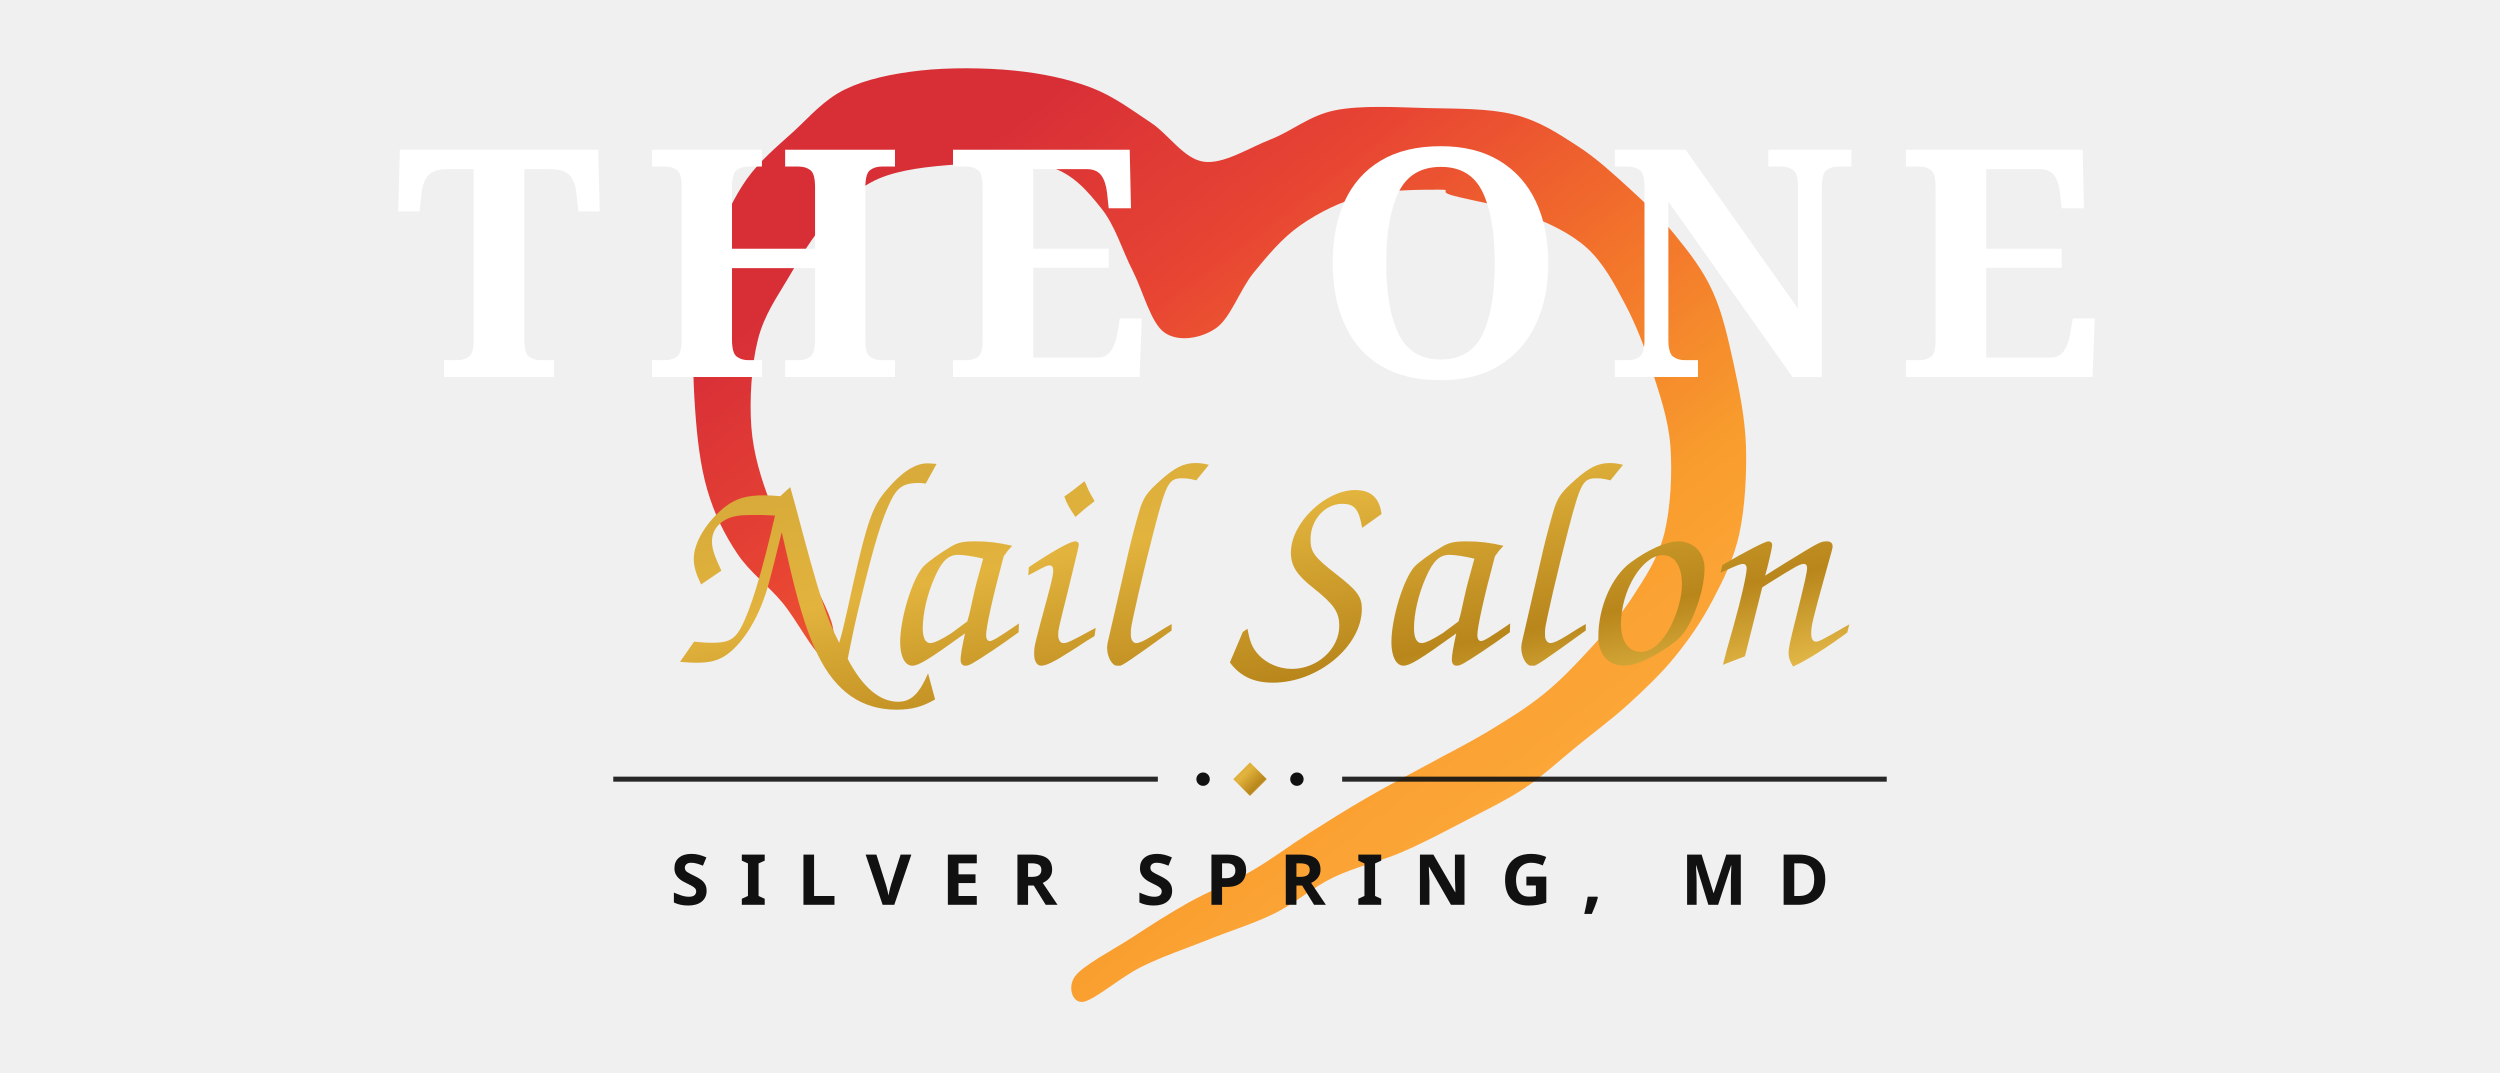
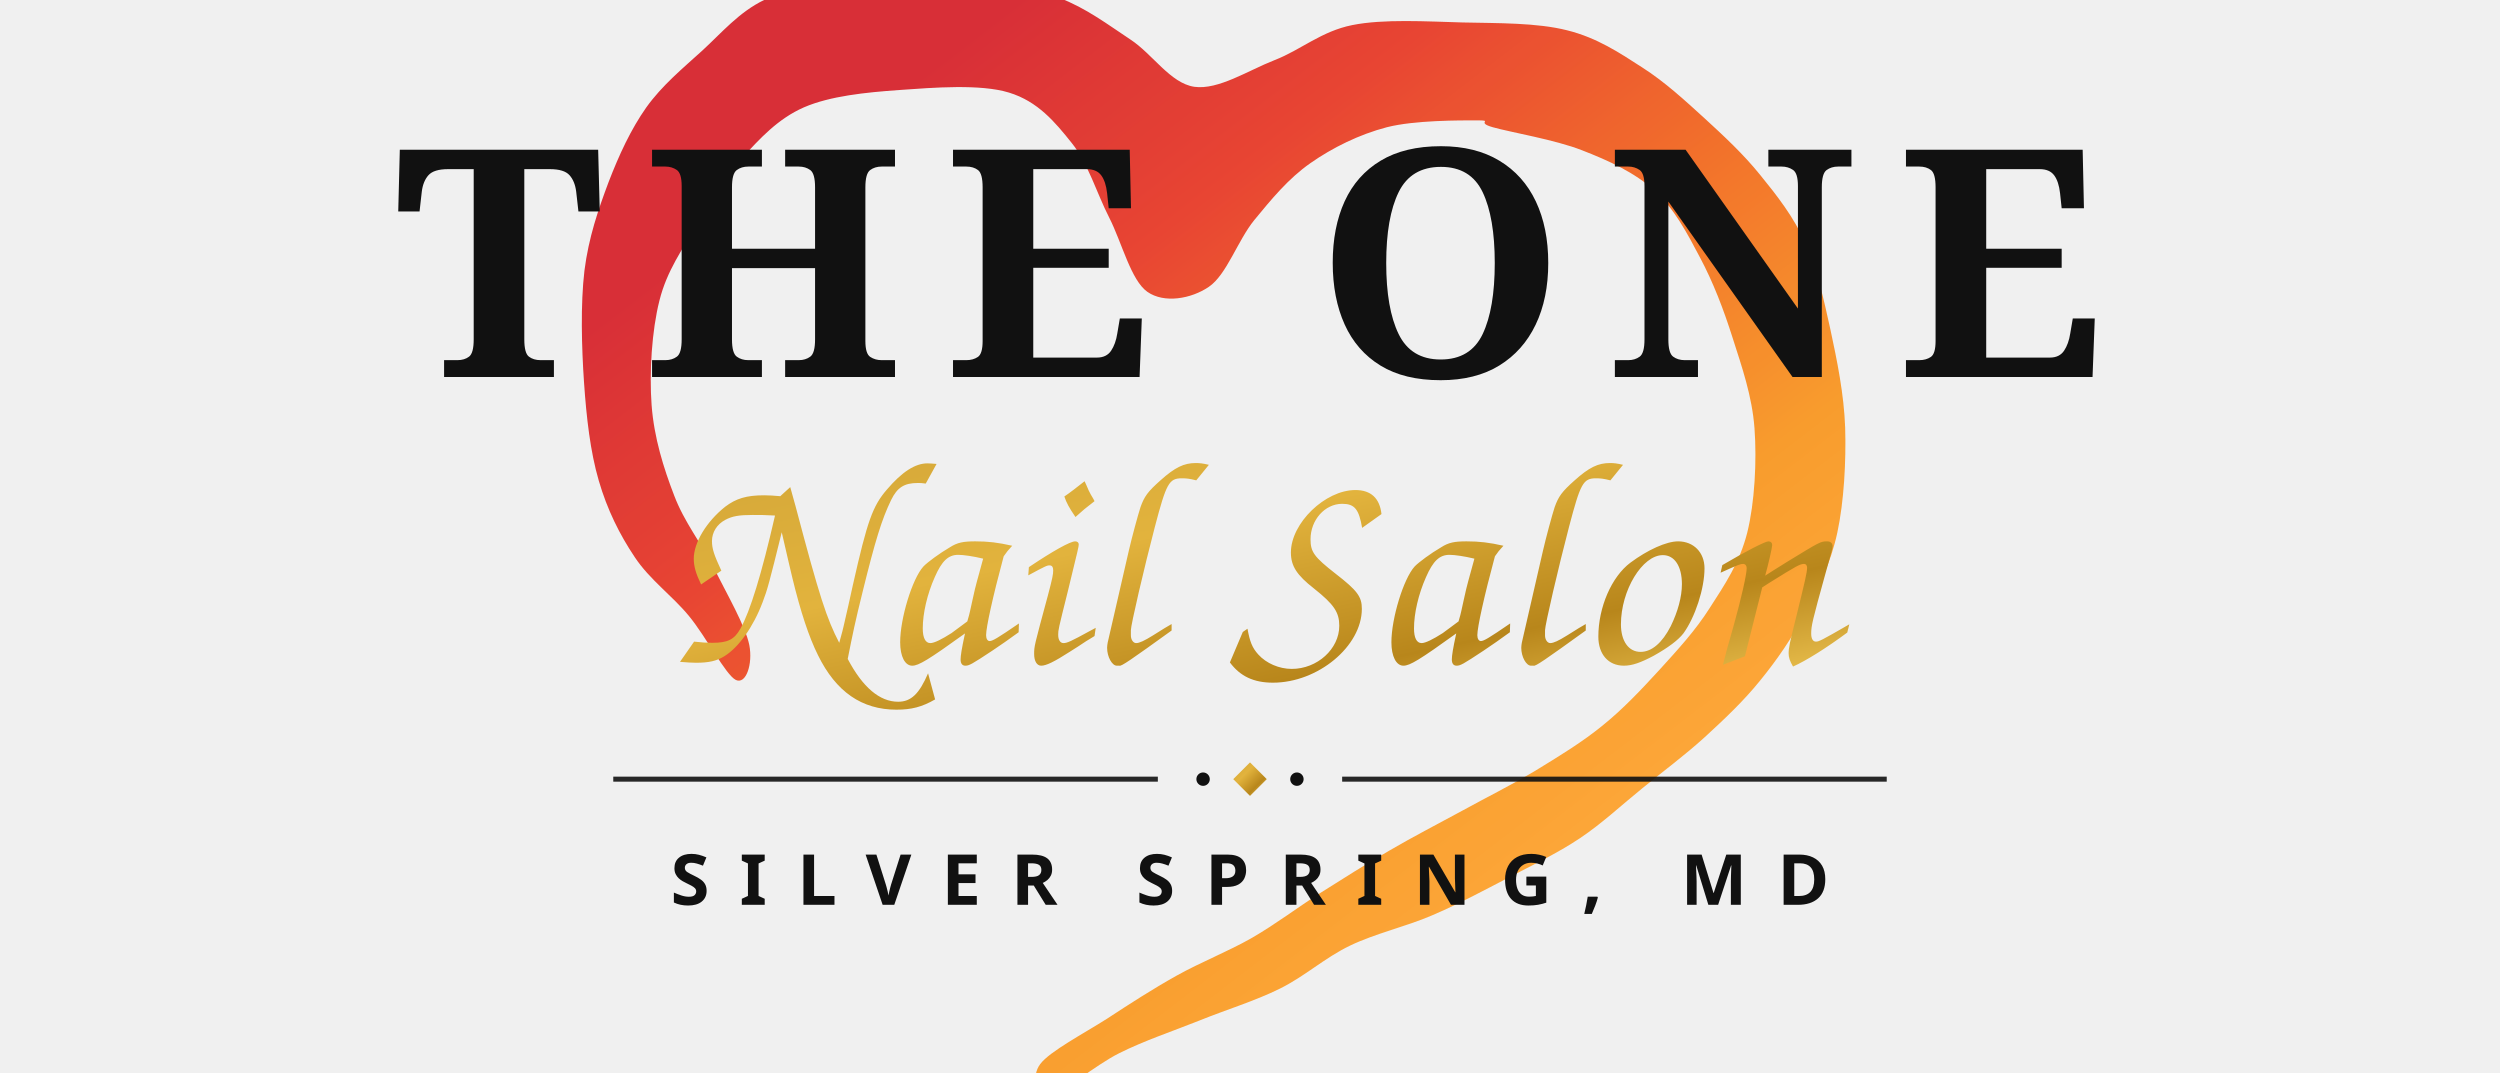
- <svg xmlns="http://www.w3.org/2000/svg" viewBox="0 0 1492 640" width="1492" height="640">
+ <svg xmlns="http://www.w3.org/2000/svg" viewBox="0 0 1492 640" width="1492" height="640" overflow="visible">
  <defs>
    <linearGradient id="gold" x1="0%" y1="0%" x2="100%" y2="100%">
      <stop offset="0%" stop-color="#D4A738" />
      <stop offset="35%" stop-color="#E2B33D" />
      <stop offset="70%" stop-color="#B8861B" />
      <stop offset="100%" stop-color="#FCD561" />
    </linearGradient>
    <linearGradient id="heart-grad" x1="20%" y1="15%" x2="80%" y2="85%">
      <stop offset="0%" stop-color="#D7262E" />
      <stop offset="25%" stop-color="#E83D2A" />
      <stop offset="50%" stop-color="#F26B22" />
      <stop offset="75%" stop-color="#F99824" />
      <stop offset="100%" stop-color="#FFA834" />
    </linearGradient>
  </defs>
-   <g class="logo-heart" transform="translate(30, 0)" opacity="0.95">
+   <g class="logo-heart" transform="translate(746, 320) scale(1.2) translate(-716, -320)" opacity="0.95">
    <path d="M 828.9 113.2 C 820.1 113.2, 797.9 113.1, 784.1 116.6 C 770.3 120.2, 757.0 126.8, 746.0 134.5 C 735.0 142.2, 726.6 152.5, 718.2 162.7 C 709.8 173.0, 704.4 190.0, 695.5 196.0 C 686.7 202.0, 673.3 204.3, 665.0 198.5 C 656.8 192.8, 652.3 174.0, 646.0 161.6 C 639.7 149.3, 635.6 134.7, 627.3 124.4 C 619.0 114.0, 610.5 103.8, 596.2 99.4 C 581.9 95.0, 558.6 96.9, 541.6 98.1 C 524.6 99.3, 507.2 101.1, 494.2 106.7 C 481.2 112.4, 472.3 122.2, 463.4 131.9 C 454.5 141.7, 447.7 153.5, 440.8 165.3 C 433.9 177.1, 426.0 187.9, 422.3 202.8 C 418.5 217.7, 417.2 238.7, 418.4 254.8 C 419.6 271.0, 424.4 286.2, 429.6 299.7 C 434.7 313.2, 443.1 323.4, 449.4 335.9 C 455.6 348.3, 465.2 364.9, 467.0 374.2 C 468.8 383.5, 465.4 393.9, 460.3 391.5 C 455.3 389.1, 445.3 369.7, 436.9 359.6 C 428.5 349.4, 417.5 341.7, 410.0 330.4 C 402.5 319.2, 396.3 306.8, 392.1 292.3 C 387.9 277.9, 386.0 261.1, 384.8 243.7 C 383.6 226.3, 383.0 204.6, 385.0 187.9 C 387.1 171.3, 391.9 157.5, 397.0 143.9 C 402.2 130.4, 408.1 117.6, 415.8 106.7 C 423.6 95.8, 433.8 87.4, 443.6 78.5 C 453.3 69.6, 461.8 59.4, 474.4 53.3 C 487.0 47.2, 502.4 44.0, 519.2 42.1 C 536.0 40.2, 558.2 40.4, 575.1 42.1 C 592.1 43.8, 607.5 47.1, 621.0 52.2 C 634.6 57.4, 645.2 65.5, 656.4 72.9 C 667.6 80.2, 676.3 94.7, 688.3 96.5 C 700.2 98.2, 715.2 88.3, 728.3 83.2 C 741.4 78.1, 751.4 68.9, 766.9 65.8 C 782.4 62.7, 803.8 64.0, 821.6 64.5 C 839.4 64.9, 858.7 64.6, 873.7 68.4 C 888.6 72.1, 899.8 79.6, 911.1 86.9 C 922.5 94.2, 932.2 103.2, 942.0 112.1 C 951.7 121.0, 961.4 130.0, 969.7 140.3 C 978.1 150.6, 986.3 161.1, 992.1 173.9 C 998.0 186.8, 1001.3 202.0, 1004.7 217.4 C 1008.0 232.8, 1011.4 249.3, 1012.0 266.1 C 1012.5 282.9, 1011.4 302.8, 1008.1 318.2 C 1004.8 333.6, 998.5 346.0, 992.1 358.2 C 985.7 370.5, 978.1 381.5, 969.7 391.8 C 961.4 402.1, 951.7 411.2, 942.0 420.1 C 932.2 429.0, 921.5 436.9, 911.2 445.3 C 900.9 453.6, 891.3 462.7, 880.1 470.2 C 868.9 477.7, 856.2 483.7, 844.0 490.1 C 831.7 496.5, 819.6 503.0, 806.5 508.6 C 793.5 514.2, 778.2 517.6, 765.6 523.7 C 753.0 529.8, 743.4 538.8, 730.9 545.0 C 718.4 551.2, 704.1 555.5, 690.8 560.9 C 677.5 566.2, 663.4 570.9, 651.0 577.1 C 638.6 583.3, 623.0 597.0, 616.4 597.9 C 609.8 598.8, 606.9 588.8, 611.7 582.5 C 616.4 576.2, 633.6 567.2, 645.0 559.9 C 656.3 552.5, 667.6 545.2, 679.6 538.5 C 691.6 531.8, 705.0 526.6, 716.9 519.8 C 728.7 513.0, 739.3 504.9, 750.7 497.6 C 762.1 490.4, 773.6 483.1, 785.4 476.3 C 797.2 469.4, 809.5 463.1, 821.6 456.5 C 833.6 449.9, 846.1 443.7, 857.8 436.7 C 869.4 429.6, 881.0 422.6, 891.3 414.2 C 901.6 405.9, 910.7 396.2, 919.6 386.5 C 928.5 376.7, 937.5 367.0, 944.7 355.6 C 952.0 344.3, 959.6 333.0, 963.3 318.2 C 967.0 303.3, 968.1 282.5, 966.9 266.3 C 965.7 250.2, 960.5 235.4, 956.0 221.3 C 951.5 207.1, 946.3 193.6, 939.8 181.4 C 933.4 169.2, 926.9 157.0, 917.2 148.1 C 907.4 139.2, 894.6 133.3, 881.2 128.1 C 867.8 122.8, 845.4 119.1, 836.7 116.6 C 827.9 114.1, 837.6 113.2, 828.9 113.2 Z" fill="url(#heart-grad)" />
  </g>
-   <text x="746" y="225" font-family="'Playfair Display', 'Cinzel', 'Didot', 'Georgia', serif" font-size="190" font-weight="900" letter-spacing="24" fill="#FFFFFF" text-anchor="middle">THE ONE</text>
+   <text x="746" y="225" font-family="'Playfair Display', 'Cinzel', 'Didot', 'Georgia', serif" font-size="190" font-weight="900" letter-spacing="24" fill="#111111" text-anchor="middle">THE ONE</text>
  <text x="746" y="395" font-family="'Allura', 'Great Vibes', cursive" font-size="175" font-weight="400" letter-spacing="4" fill="url(#gold)" text-anchor="middle">Nail Salon</text>
  <g transform="translate(746, 465)">
    <line x1="-380" y1="0" x2="-55" y2="0" stroke="#111111" stroke-width="3" opacity="0.9" />
    <polygon points="0,-10 10,0 0,10 -10,0" fill="url(#gold)" />
    <circle cx="-28" cy="0" r="4" fill="#111111" />
    <circle cx="28" cy="0" r="4" fill="#111111" />
    <line x1="55" y1="0" x2="380" y2="0" stroke="#111111" stroke-width="3" opacity="0.9" />
  </g>
  <text x="746" y="540" font-family="'Poppins', 'Montserrat', sans-serif" font-size="42" font-weight="700" letter-spacing="18" fill="#111111" text-anchor="middle">SILVER SPRING, MD</text>
</svg>
